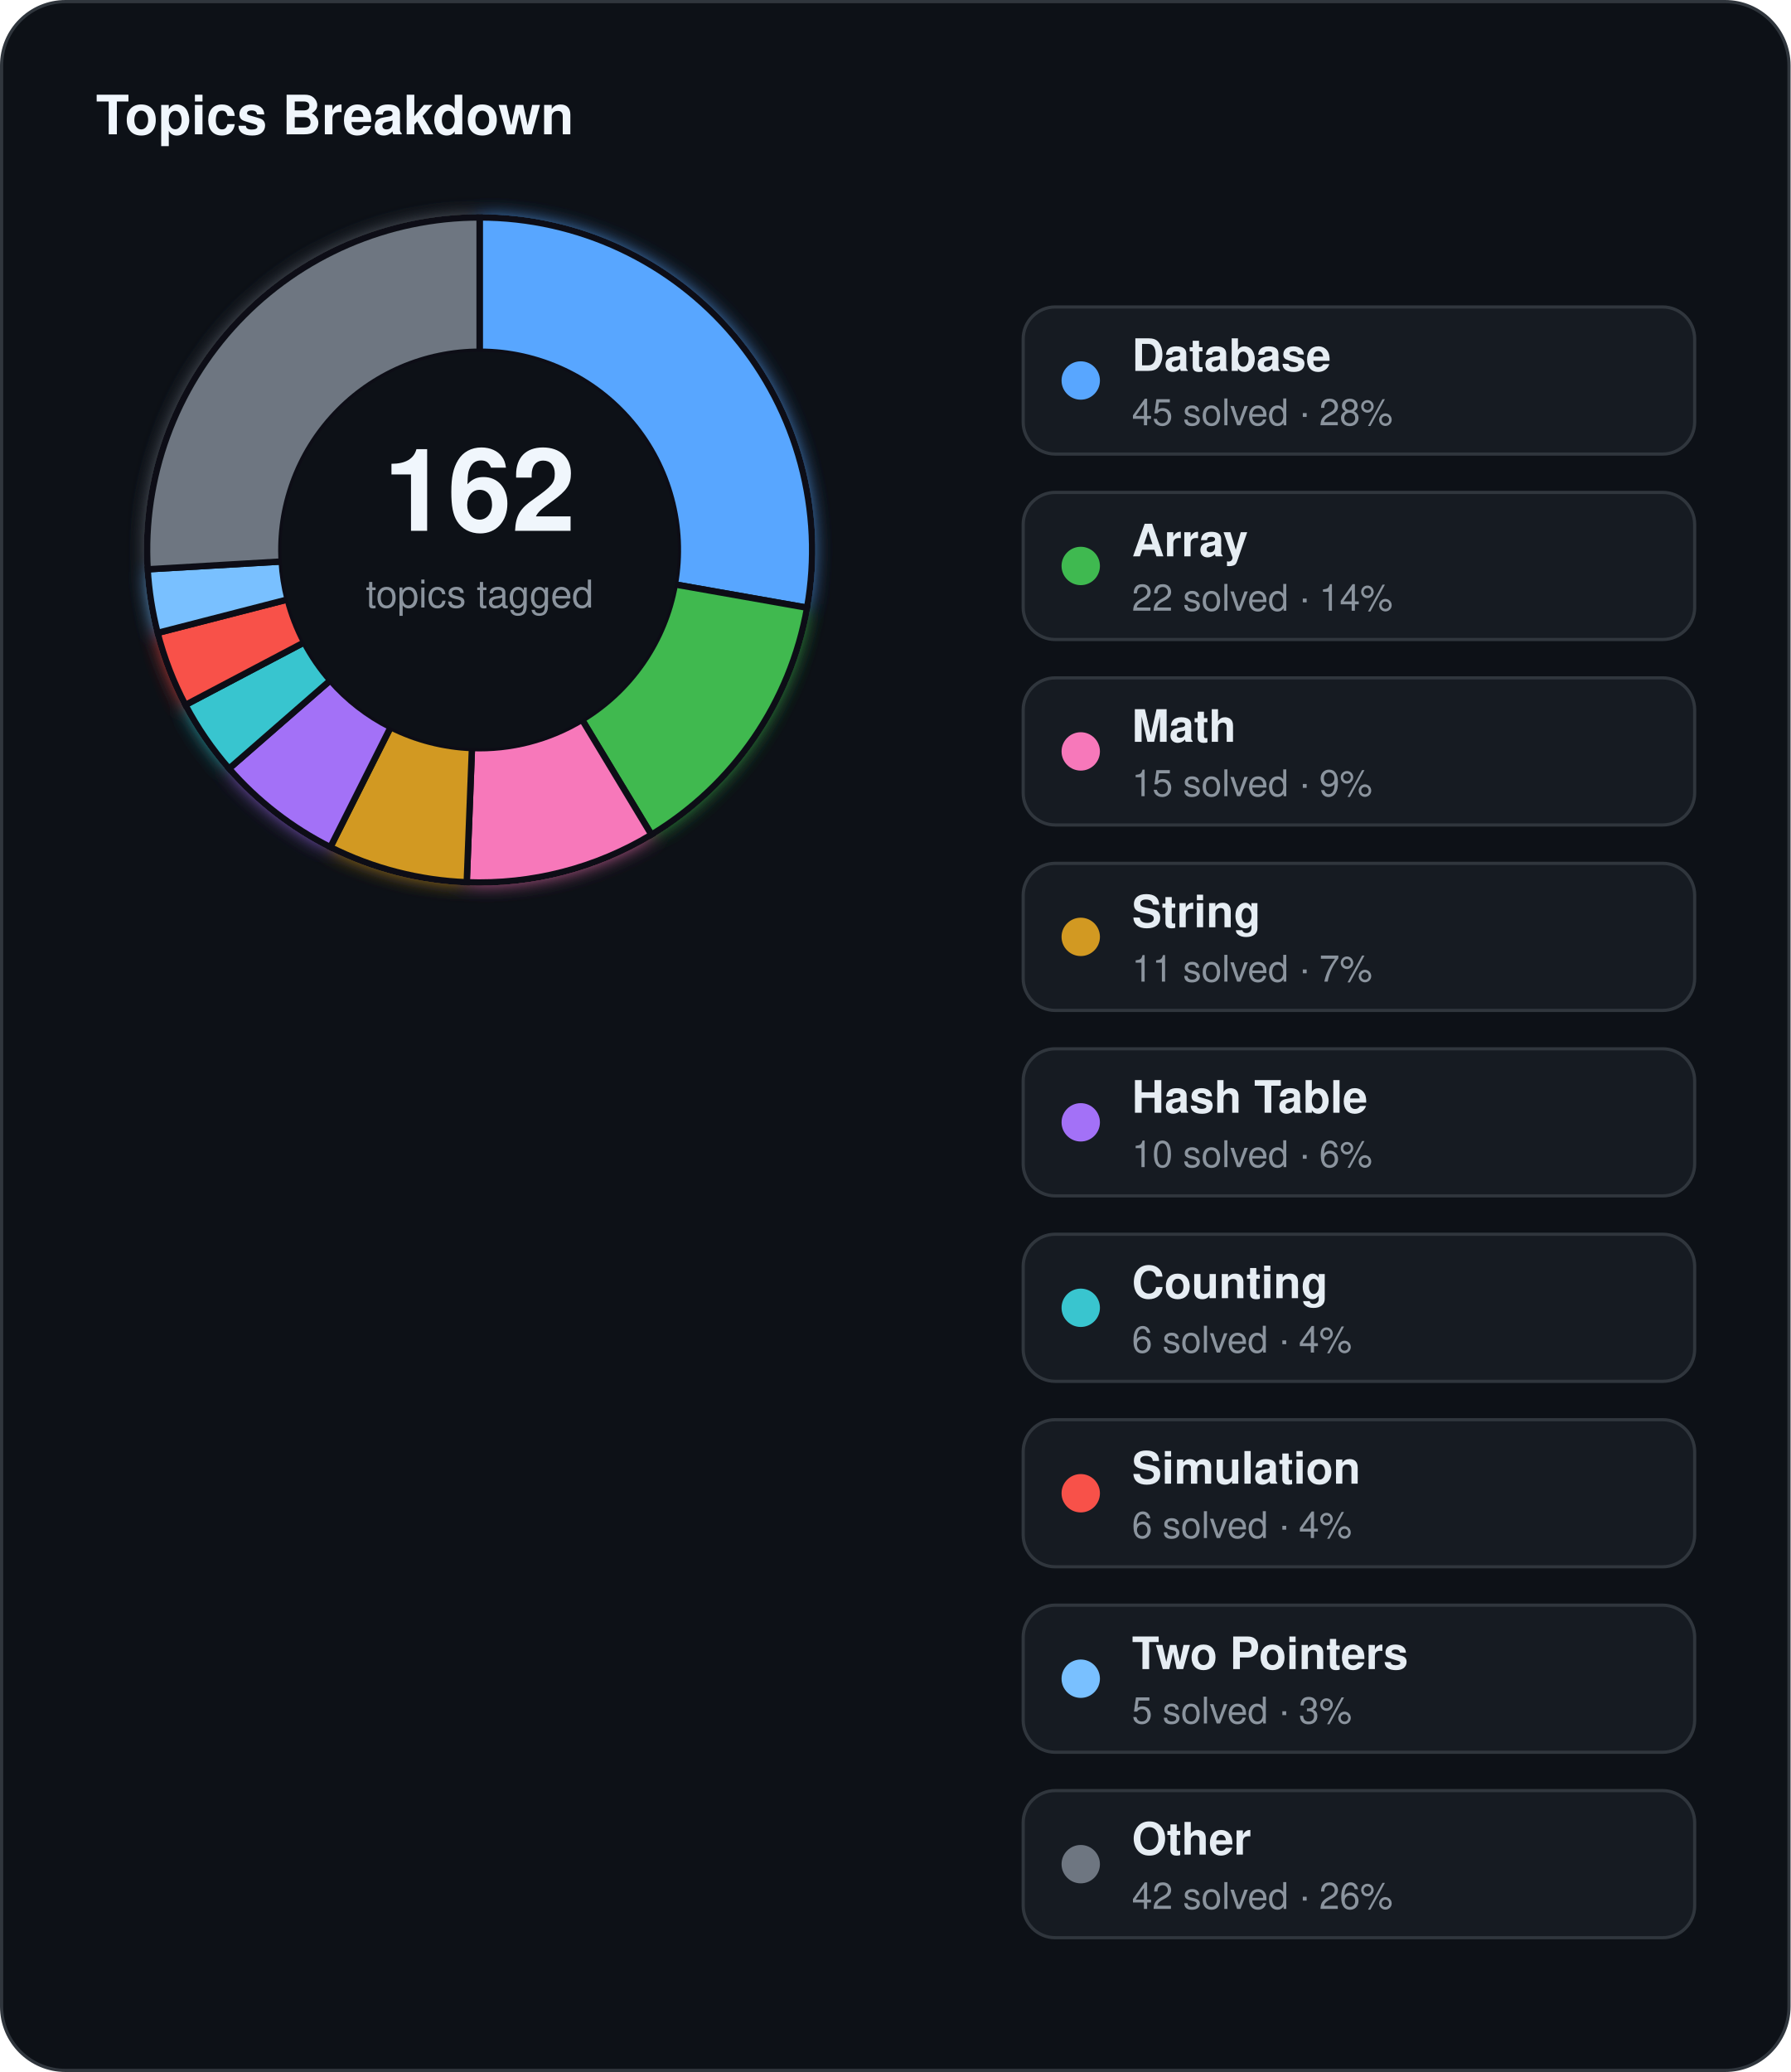
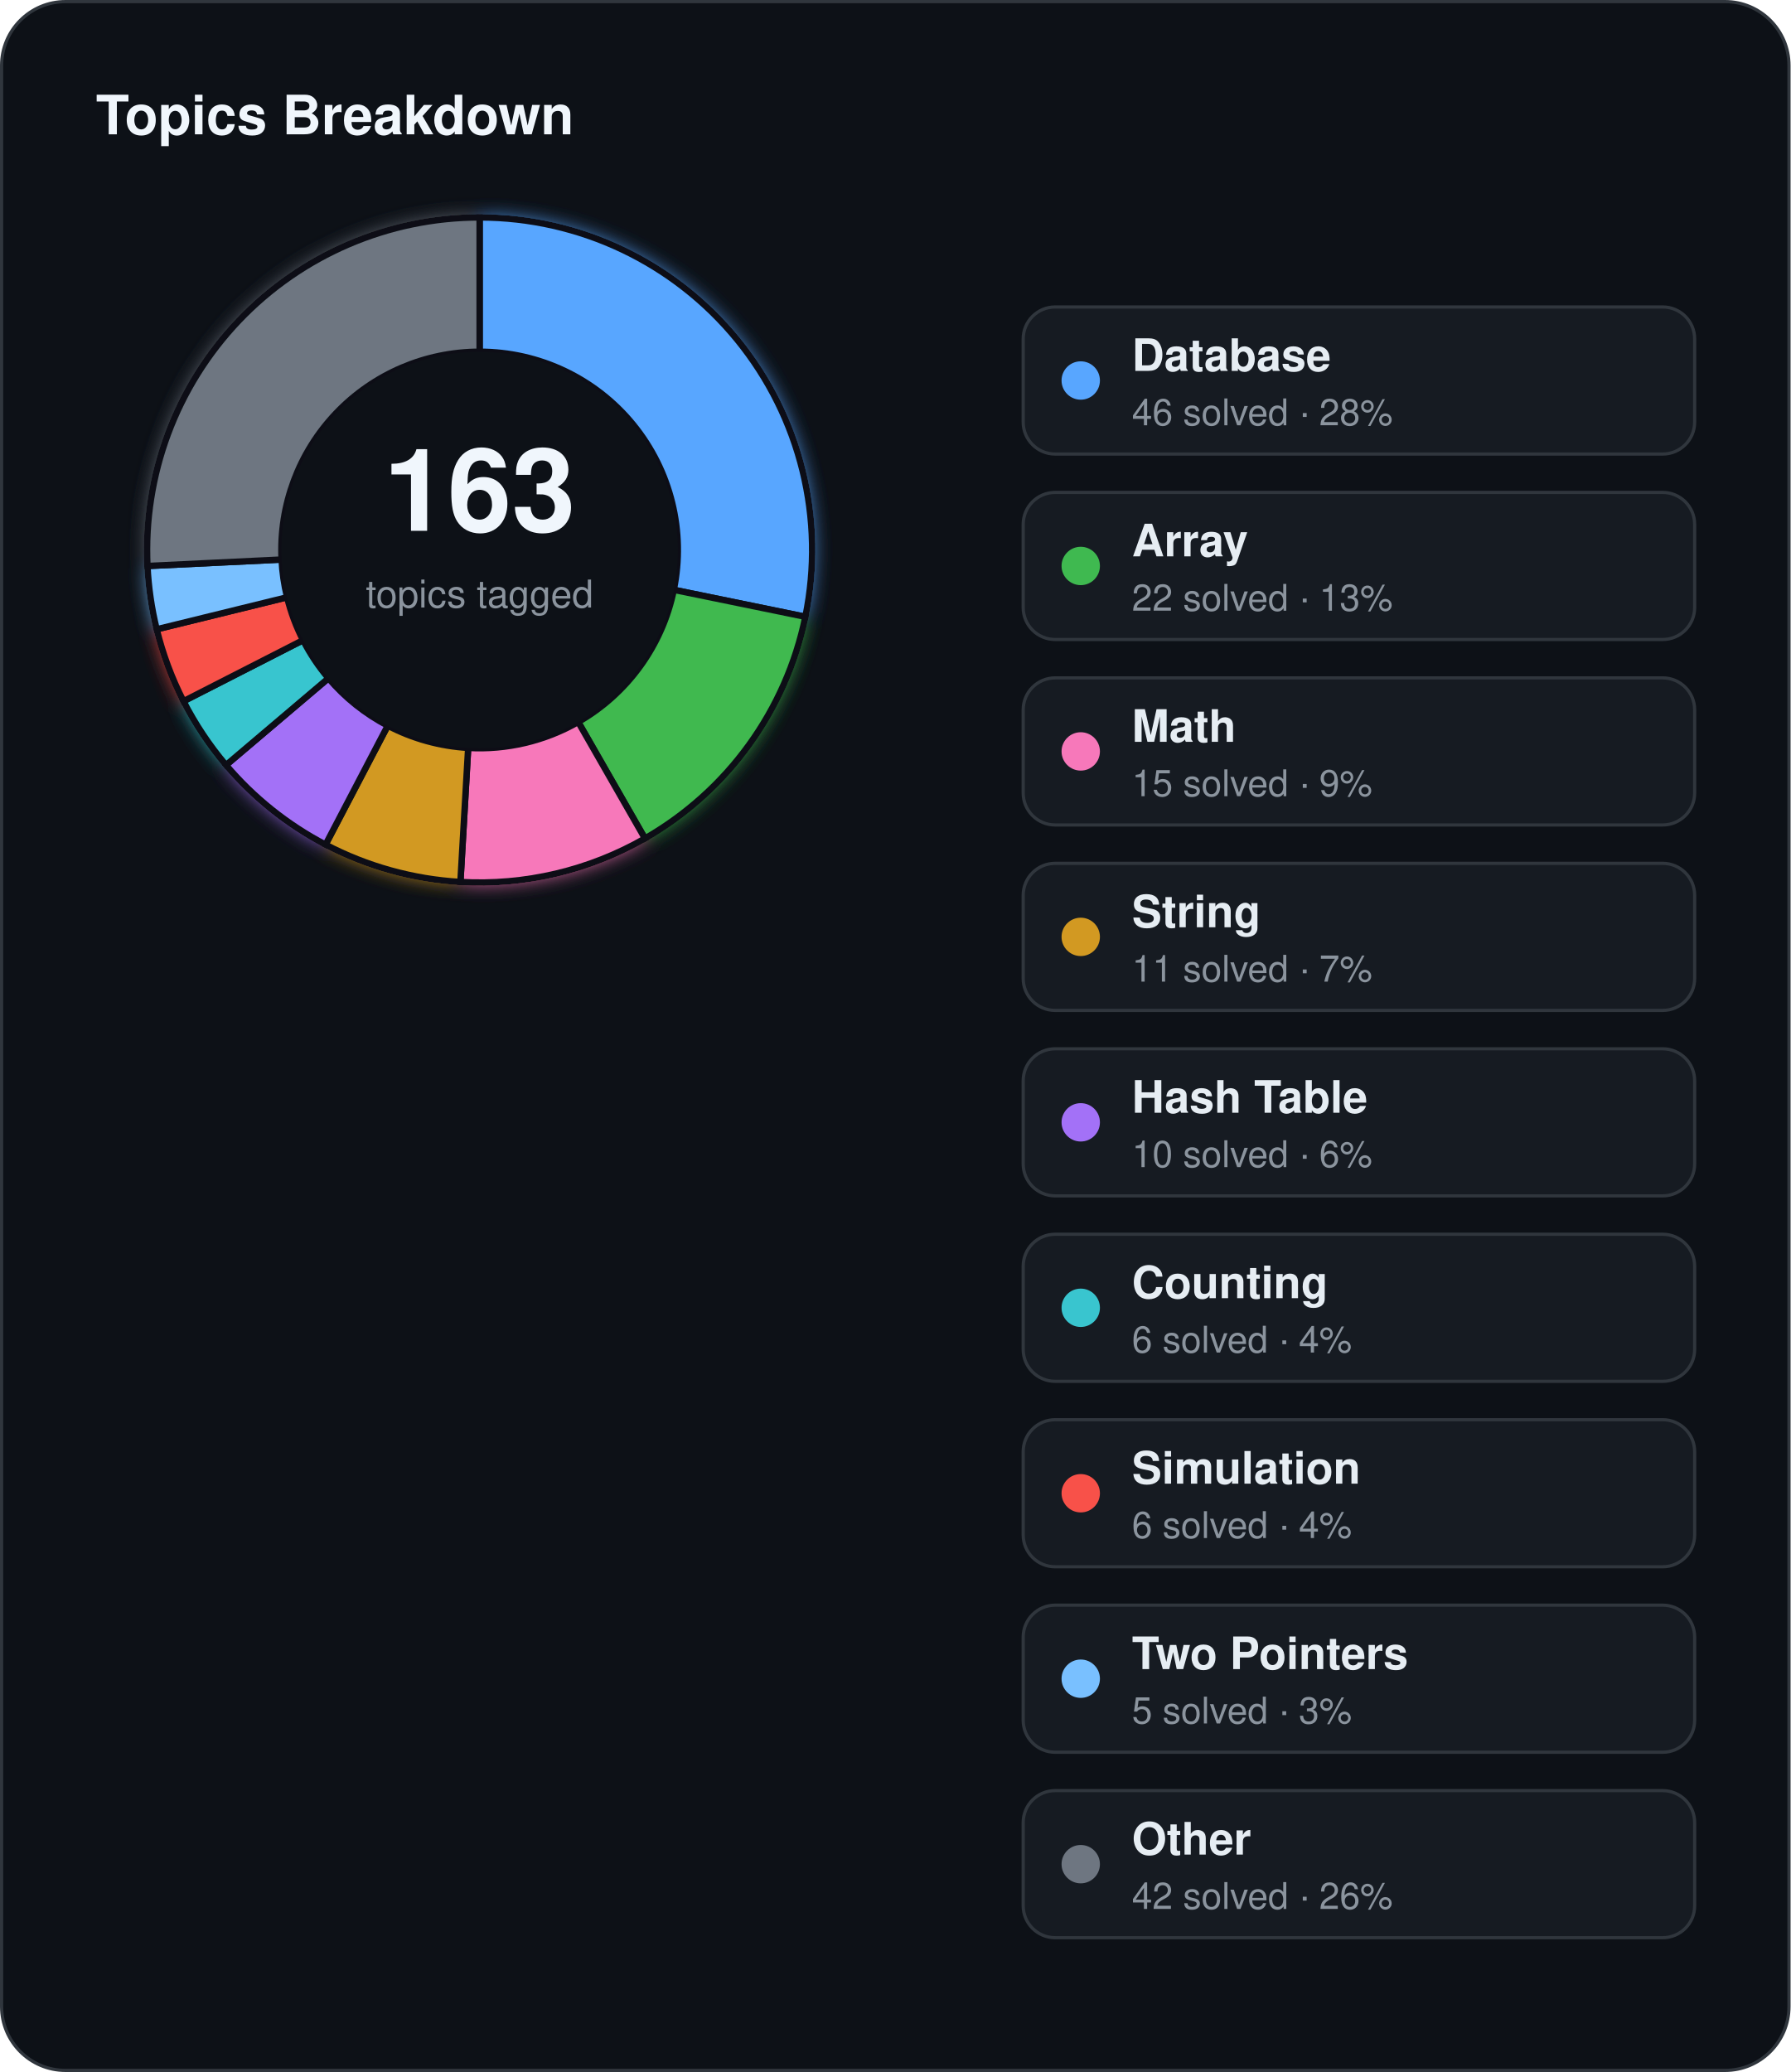
<svg xmlns="http://www.w3.org/2000/svg" width="560" height="648" viewBox="0 0 560 648">
  <defs>
    <filter id="topics-glow" x="-60%" y="-60%" width="220%" height="220%">
      <feGaussianBlur stdDeviation="3" result="blur" />
      <feMerge>
        <feMergeNode in="blur" />
        <feMergeNode in="SourceGraphic" />
      </feMerge>
    </filter>
  </defs>
  <rect x="0.5" y="0.5" width="559" height="647" rx="20" fill="#0d1117" stroke="#30363d" stroke-width="1" />
  <text x="30" y="42" fill="#f0f6fc" font-family="Segoe UI, Helvetica, Arial, sans-serif" font-size="17" font-weight="700">Topics Breakdown</text>
  <g filter="url(#topics-glow)">
-     <path d="M 150.00,68.00 A 104,104 0 0 1 252.42,190.06 L 211.06,182.77 A 62,62 0 0 0 150.00,110.00 Z" fill="#58a6ff" stroke="#0d1117" stroke-width="2" />
-     <path d="M 252.42,190.06 A 104,104 0 0 1 203.74,261.04 L 182.04,225.08 A 62,62 0 0 0 211.06,182.77 Z" fill="#3fb950" stroke="#0d1117" stroke-width="2" />
-     <path d="M 203.74,261.04 A 104,104 0 0 1 145.97,275.92 L 147.60,233.95 A 62,62 0 0 0 182.04,225.08 Z" fill="#f778ba" stroke="#0d1117" stroke-width="2" />
-     <path d="M 145.97,275.92 A 104,104 0 0 1 103.32,264.94 L 122.17,227.41 A 62,62 0 0 0 147.60,233.95 Z" fill="#d29922" stroke="#0d1117" stroke-width="2" />
-     <path d="M 103.32,264.94 A 104,104 0 0 1 71.64,240.38 L 103.29,212.77 A 62,62 0 0 0 122.17,227.41 Z" fill="#a371f7" stroke="#0d1117" stroke-width="2" />
-     <path d="M 71.64,240.38 A 104,104 0 0 1 57.98,220.47 L 95.14,200.89 A 62,62 0 0 0 103.29,212.77 Z" fill="#39c5cf" stroke="#0d1117" stroke-width="2" />
-     <path d="M 57.98,220.47 A 104,104 0 0 1 49.29,197.94 L 89.96,187.47 A 62,62 0 0 0 95.14,200.89 Z" fill="#f85149" stroke="#0d1117" stroke-width="2" />
-     <path d="M 49.29,197.94 A 104,104 0 0 1 46.18,178.05 L 88.10,175.60 A 62,62 0 0 0 89.96,187.47 Z" fill="#79c0ff" stroke="#0d1117" stroke-width="2" />
-     <path d="M 46.18,178.05 A 104,104 0 0 1 150.00,68.00 L 150.00,110.00 A 62,62 0 0 0 88.10,175.60 Z" fill="#6e7681" stroke="#0d1117" stroke-width="2" />
+     <path d="M 150.00,68.00 A 104,104 0 0 1 251.88,192.90 L 210.73,184.46 A 62,62 0 0 0 150.00,110.00 Z" fill="#58a6ff" stroke="#0d1117" stroke-width="2" />
+     <path d="M 251.88,192.90 A 104,104 0 0 1 201.71,262.23 L 180.83,225.79 A 62,62 0 0 0 210.73,184.46 Z" fill="#3fb950" stroke="#0d1117" stroke-width="2" />
+     <path d="M 201.71,262.23 A 104,104 0 0 1 143.99,275.83 L 146.42,233.90 A 62,62 0 0 0 180.83,225.79 Z" fill="#f778ba" stroke="#0d1117" stroke-width="2" />
+     <path d="M 143.99,275.83 A 104,104 0 0 1 101.81,264.16 L 121.27,226.94 A 62,62 0 0 0 146.42,233.90 Z" fill="#d29922" stroke="#0d1117" stroke-width="2" />
+     <path d="M 101.81,264.16 A 104,104 0 0 1 70.69,239.28 L 102.72,212.11 A 62,62 0 0 0 121.27,226.94 Z" fill="#a371f7" stroke="#0d1117" stroke-width="2" />
+     <path d="M 70.69,239.28 A 104,104 0 0 1 57.38,219.30 L 94.78,200.20 A 62,62 0 0 0 102.72,212.11 Z" fill="#39c5cf" stroke="#0d1117" stroke-width="2" />
+     <path d="M 57.38,219.30 A 104,104 0 0 1 49.00,196.81 L 89.79,186.79 A 62,62 0 0 0 94.78,200.20 Z" fill="#f85149" stroke="#0d1117" stroke-width="2" />
+     <path d="M 49.00,196.81 A 104,104 0 0 1 46.12,177.01 L 88.07,174.99 A 62,62 0 0 0 89.79,186.79 Z" fill="#79c0ff" stroke="#0d1117" stroke-width="2" />
+     <path d="M 46.12,177.01 A 104,104 0 0 1 150.00,68.00 L 150.00,110.00 A 62,62 0 0 0 88.07,174.99 Z" fill="#6e7681" stroke="#0d1117" stroke-width="2" />
  </g>
  <circle cx="150" cy="172" r="62" fill="#0d1117" />
-   <text x="150" y="166" text-anchor="middle" fill="#f0f6fc" font-family="Segoe UI, Helvetica, Arial, sans-serif" font-size="36" font-weight="700">162</text>
+   <text x="150" y="166" text-anchor="middle" fill="#f0f6fc" font-family="Segoe UI, Helvetica, Arial, sans-serif" font-size="36" font-weight="700">163</text>
  <text x="150" y="190" text-anchor="middle" fill="#8b949e" font-family="Segoe UI, Helvetica, Arial, sans-serif" font-size="12">topics tagged</text>
  <rect x="320" y="96" width="210" height="46" rx="10" fill="#161b22" stroke="#30363d" stroke-width="1" />
  <circle cx="338" cy="119" r="6" fill="#58a6ff" />
  <text x="354" y="116" fill="#e6edf3" font-family="Segoe UI, Helvetica, Arial, sans-serif" font-size="14" font-weight="600">Database</text>
-   <text x="354" y="133" fill="#8b949e" font-family="Segoe UI, Helvetica, Arial, sans-serif" font-size="11.5">45 solved · 28%</text>
+   <text x="354" y="133" fill="#8b949e" font-family="Segoe UI, Helvetica, Arial, sans-serif" font-size="11.5">46 solved · 28%</text>
  <rect x="320" y="154" width="210" height="46" rx="10" fill="#161b22" stroke="#30363d" stroke-width="1" />
  <circle cx="338" cy="177" r="6" fill="#3fb950" />
  <text x="354" y="174" fill="#e6edf3" font-family="Segoe UI, Helvetica, Arial, sans-serif" font-size="14" font-weight="600">Array</text>
-   <text x="354" y="191" fill="#8b949e" font-family="Segoe UI, Helvetica, Arial, sans-serif" font-size="11.5">22 solved · 14%</text>
+   <text x="354" y="191" fill="#8b949e" font-family="Segoe UI, Helvetica, Arial, sans-serif" font-size="11.5">22 solved · 13%</text>
  <rect x="320" y="212" width="210" height="46" rx="10" fill="#161b22" stroke="#30363d" stroke-width="1" />
  <circle cx="338" cy="235" r="6" fill="#f778ba" />
  <text x="354" y="232" fill="#e6edf3" font-family="Segoe UI, Helvetica, Arial, sans-serif" font-size="14" font-weight="600">Math</text>
  <text x="354" y="249" fill="#8b949e" font-family="Segoe UI, Helvetica, Arial, sans-serif" font-size="11.5">15 solved · 9%</text>
  <rect x="320" y="270" width="210" height="46" rx="10" fill="#161b22" stroke="#30363d" stroke-width="1" />
  <circle cx="338" cy="293" r="6" fill="#d29922" />
  <text x="354" y="290" fill="#e6edf3" font-family="Segoe UI, Helvetica, Arial, sans-serif" font-size="14" font-weight="600">String</text>
  <text x="354" y="307" fill="#8b949e" font-family="Segoe UI, Helvetica, Arial, sans-serif" font-size="11.5">11 solved · 7%</text>
  <rect x="320" y="328" width="210" height="46" rx="10" fill="#161b22" stroke="#30363d" stroke-width="1" />
  <circle cx="338" cy="351" r="6" fill="#a371f7" />
  <text x="354" y="348" fill="#e6edf3" font-family="Segoe UI, Helvetica, Arial, sans-serif" font-size="14" font-weight="600">Hash Table</text>
  <text x="354" y="365" fill="#8b949e" font-family="Segoe UI, Helvetica, Arial, sans-serif" font-size="11.5">10 solved · 6%</text>
  <rect x="320" y="386" width="210" height="46" rx="10" fill="#161b22" stroke="#30363d" stroke-width="1" />
  <circle cx="338" cy="409" r="6" fill="#39c5cf" />
  <text x="354" y="406" fill="#e6edf3" font-family="Segoe UI, Helvetica, Arial, sans-serif" font-size="14" font-weight="600">Counting</text>
  <text x="354" y="423" fill="#8b949e" font-family="Segoe UI, Helvetica, Arial, sans-serif" font-size="11.5">6 solved · 4%</text>
  <rect x="320" y="444" width="210" height="46" rx="10" fill="#161b22" stroke="#30363d" stroke-width="1" />
  <circle cx="338" cy="467" r="6" fill="#f85149" />
  <text x="354" y="464" fill="#e6edf3" font-family="Segoe UI, Helvetica, Arial, sans-serif" font-size="14" font-weight="600">Simulation</text>
  <text x="354" y="481" fill="#8b949e" font-family="Segoe UI, Helvetica, Arial, sans-serif" font-size="11.5">6 solved · 4%</text>
  <rect x="320" y="502" width="210" height="46" rx="10" fill="#161b22" stroke="#30363d" stroke-width="1" />
  <circle cx="338" cy="525" r="6" fill="#79c0ff" />
  <text x="354" y="522" fill="#e6edf3" font-family="Segoe UI, Helvetica, Arial, sans-serif" font-size="14" font-weight="600">Two Pointers</text>
  <text x="354" y="539" fill="#8b949e" font-family="Segoe UI, Helvetica, Arial, sans-serif" font-size="11.5">5 solved · 3%</text>
  <rect x="320" y="560" width="210" height="46" rx="10" fill="#161b22" stroke="#30363d" stroke-width="1" />
  <circle cx="338" cy="583" r="6" fill="#6e7681" />
  <text x="354" y="580" fill="#e6edf3" font-family="Segoe UI, Helvetica, Arial, sans-serif" font-size="14" font-weight="600">Other</text>
  <text x="354" y="597" fill="#8b949e" font-family="Segoe UI, Helvetica, Arial, sans-serif" font-size="11.5">42 solved · 26%</text>
</svg>
